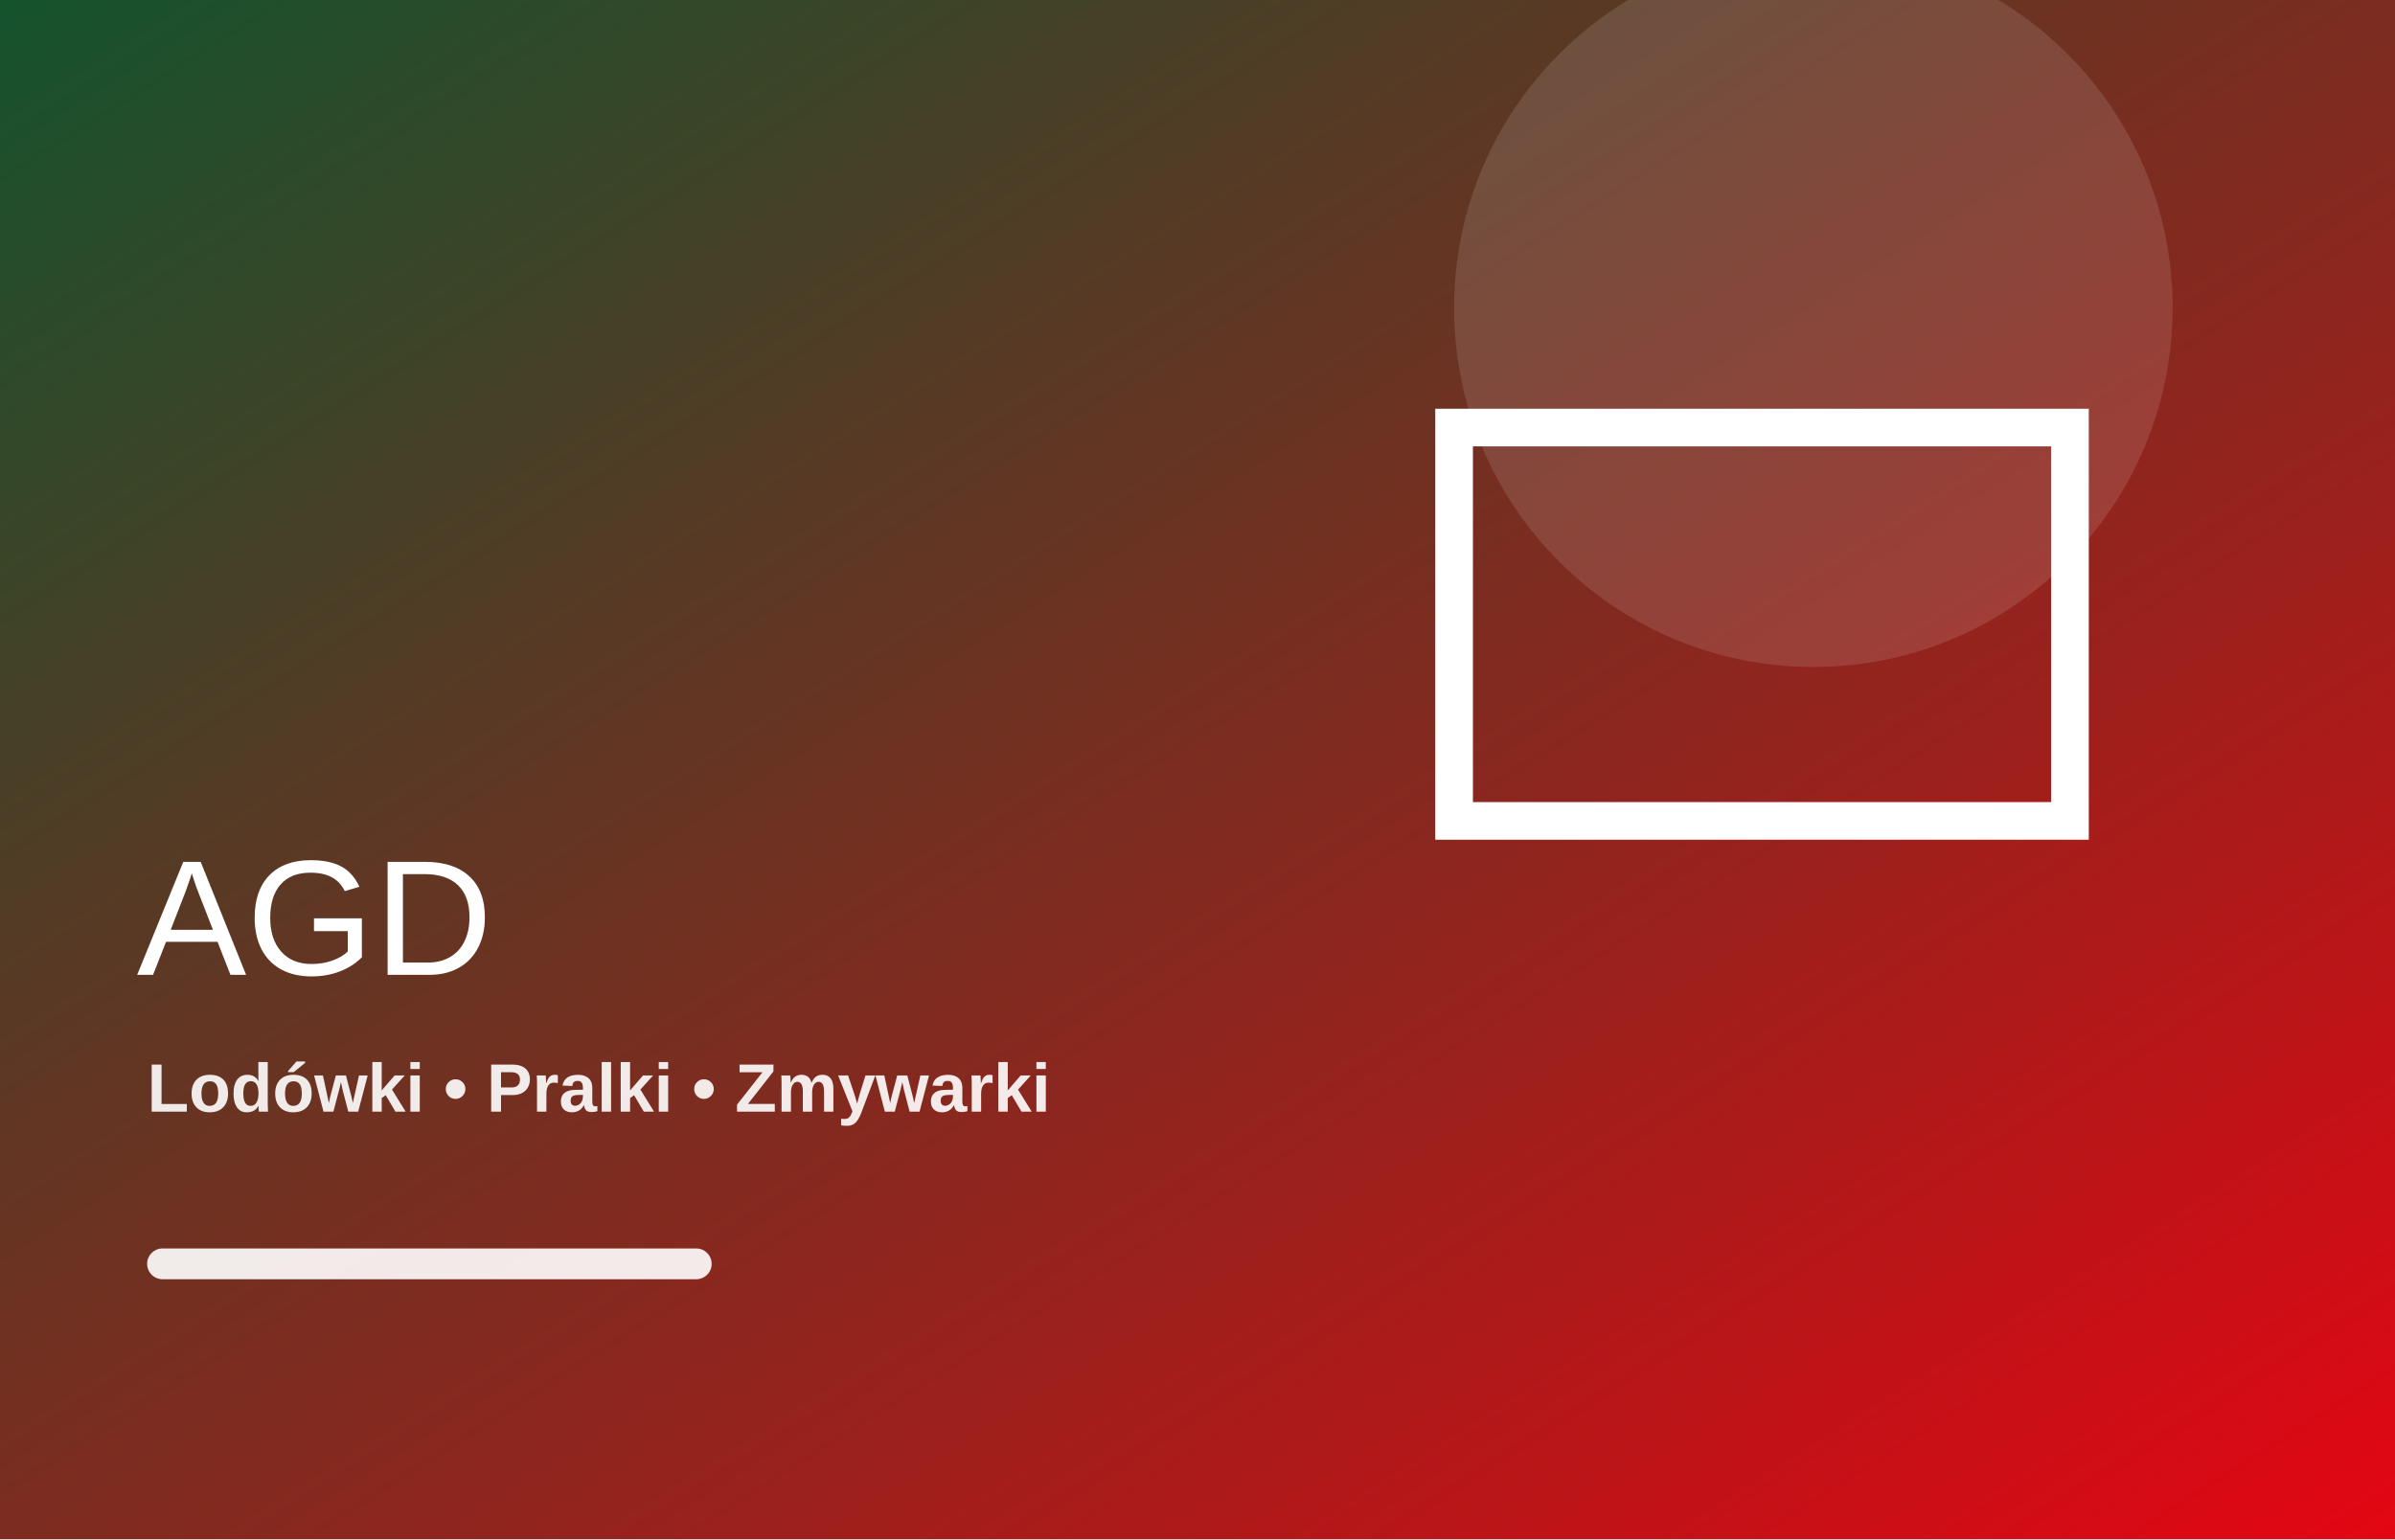
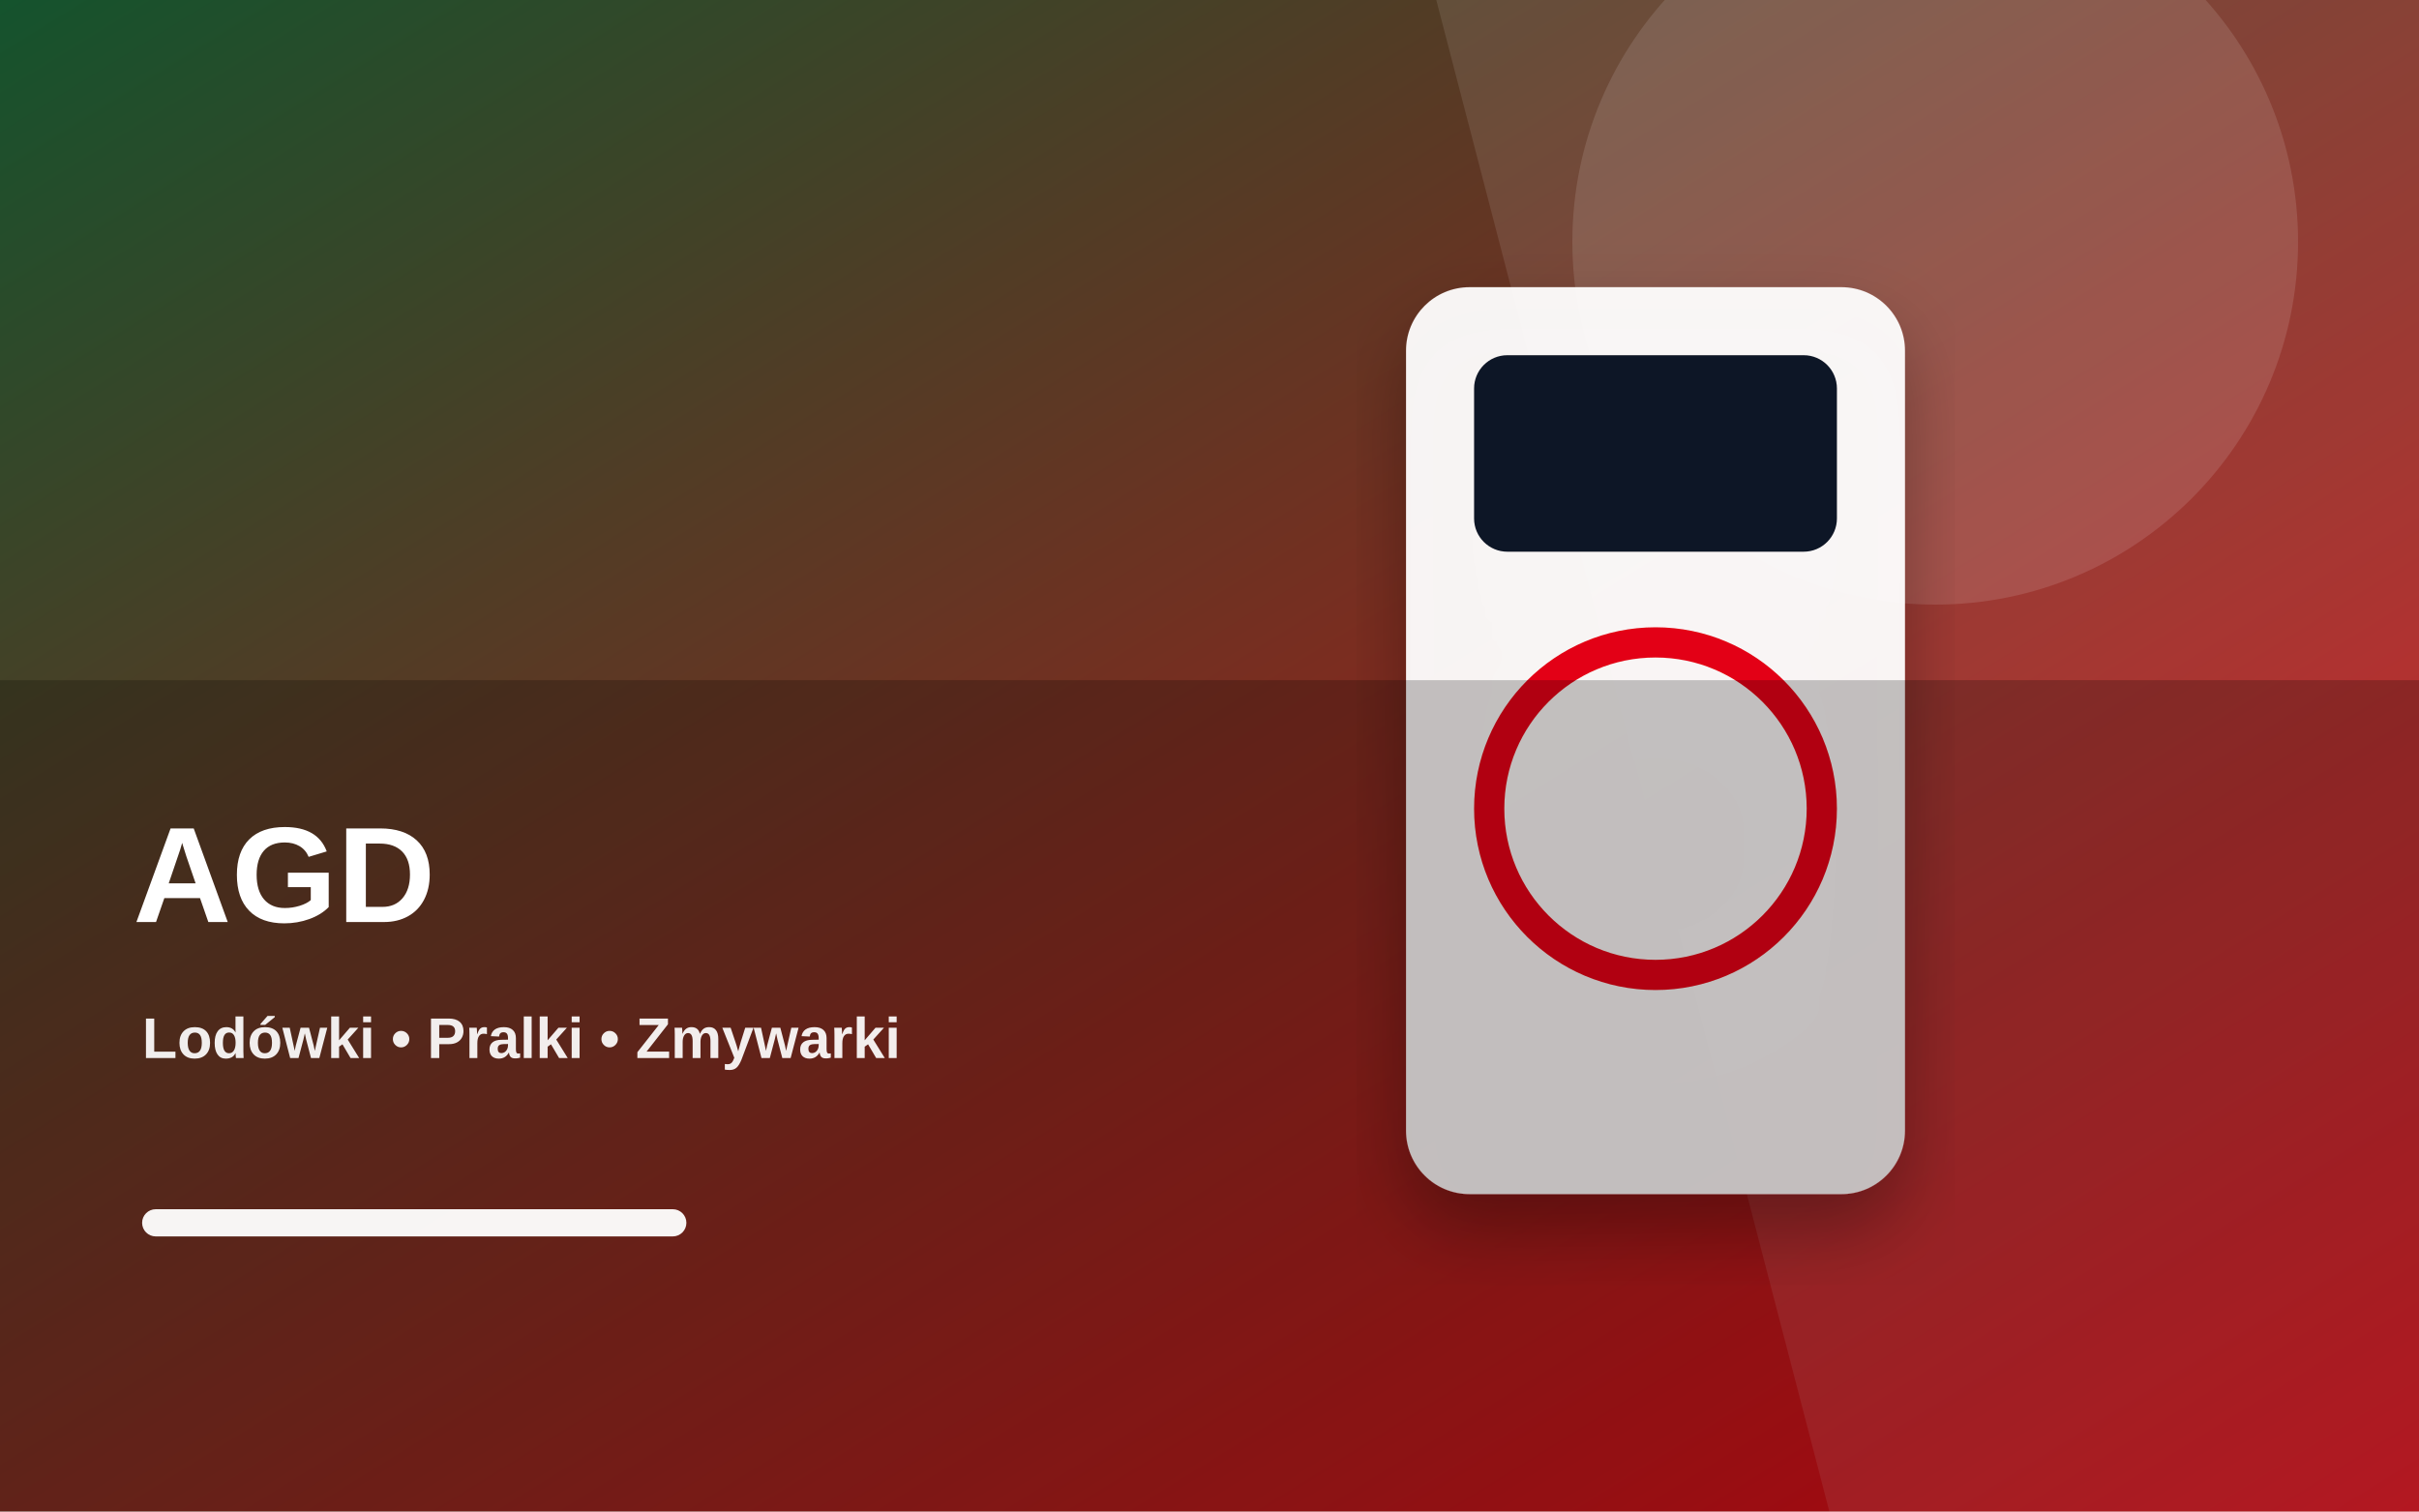
- <svg xmlns="http://www.w3.org/2000/svg" width="1400" height="900" viewBox="0 0 1400 900">
+ <svg xmlns="http://www.w3.org/2000/svg" width="1600" height="1000" viewBox="0 0 1600 1000">
  <defs>
-     <linearGradient id="g" x1="0" x2="1" y1="0" y2="1">
+     <linearGradient id="g" x1="0" y1="0" x2="1" y2="1">
      <stop stop-color="#14532d" />
      <stop offset="1" stop-color="#e30613" />
    </linearGradient>
+     <filter id="shadow">
+       <feDropShadow dx="0" dy="24" stdDeviation="24" flood-opacity=".32" />
+     </filter>
  </defs>
-   <rect width="1400" height="900" fill="url(#g)" />
-   <circle cx="1060" cy="180" r="210" fill="white" opacity=".12" />
-   <path d="M850 250h360v230H850z" fill="none" stroke="white" stroke-width="22" rx="30" />
-   <text x="80" y="570" font-size="96" font-family="Arial Black,Arial" fill="white">AGD</text>
-   <text x="86" y="650" font-size="40" font-family="Arial" font-weight="700" fill="white" opacity=".9">Lodówki • Pralki • Zmywarki</text>
-   <rect x="86" y="730" width="330" height="18" rx="9" fill="white" opacity=".9" />
+   <rect width="1600" height="1000" fill="url(#g)" />
+   <circle cx="1280" cy="160" r="240" fill="white" opacity=".12" />
+   <path d="M950 0h650v1000h-390z" fill="white" opacity=".10" />
+   <g filter="url(#shadow)">
+     <rect x="930" y="190" width="330" height="600" rx="42" fill="white" opacity=".94" />
+     <rect x="975" y="235" width="240" height="130" rx="22" fill="#111827" />
+     <circle cx="1095" cy="535" r="110" fill="none" stroke="#e30613" stroke-width="20" />
+   </g>
+   <rect y="450" width="1600" height="550" fill="black" opacity=".22" />
+   <text x="88" y="610" font-family="Arial Black,Arial" font-size="90" font-weight="900" fill="white">AGD</text>
+   <text x="94" y="700" font-family="Arial, sans-serif" font-size="38" font-weight="800" fill="white" opacity=".92">Lodówki • Pralki • Zmywarki</text>
+   <rect x="94" y="800" width="360" height="18" rx="9" fill="white" opacity=".95" />
</svg>
